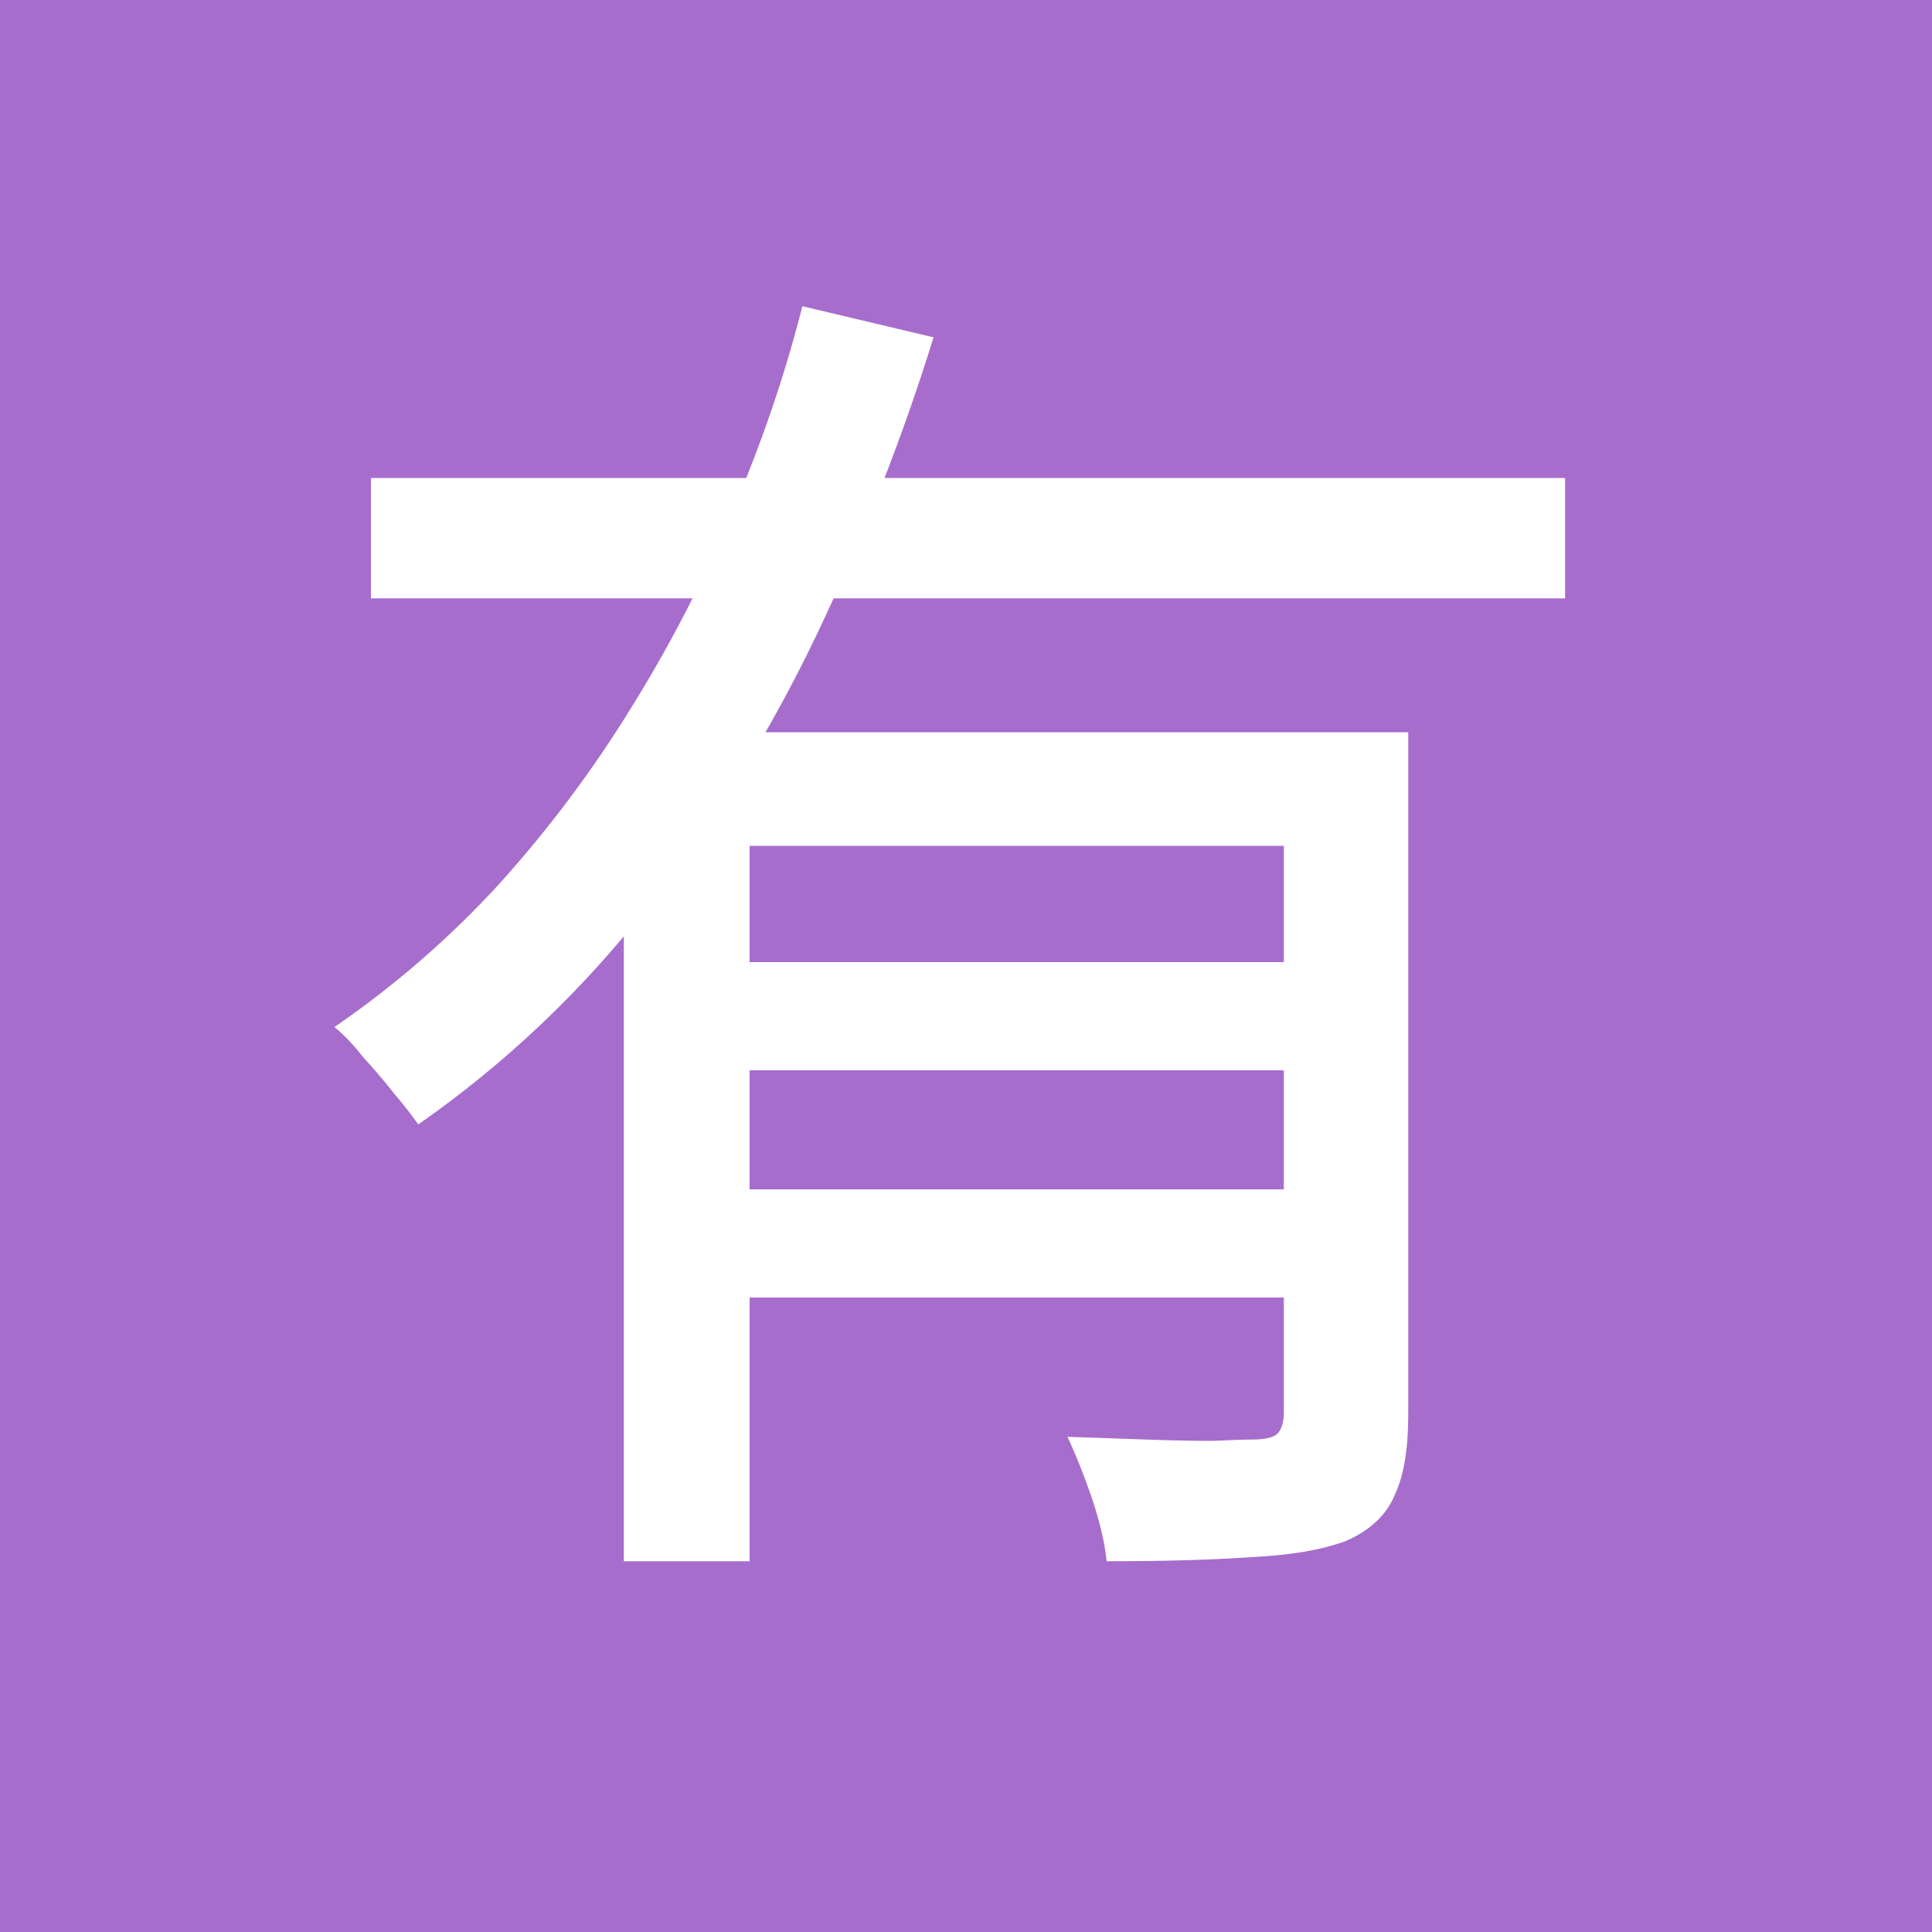
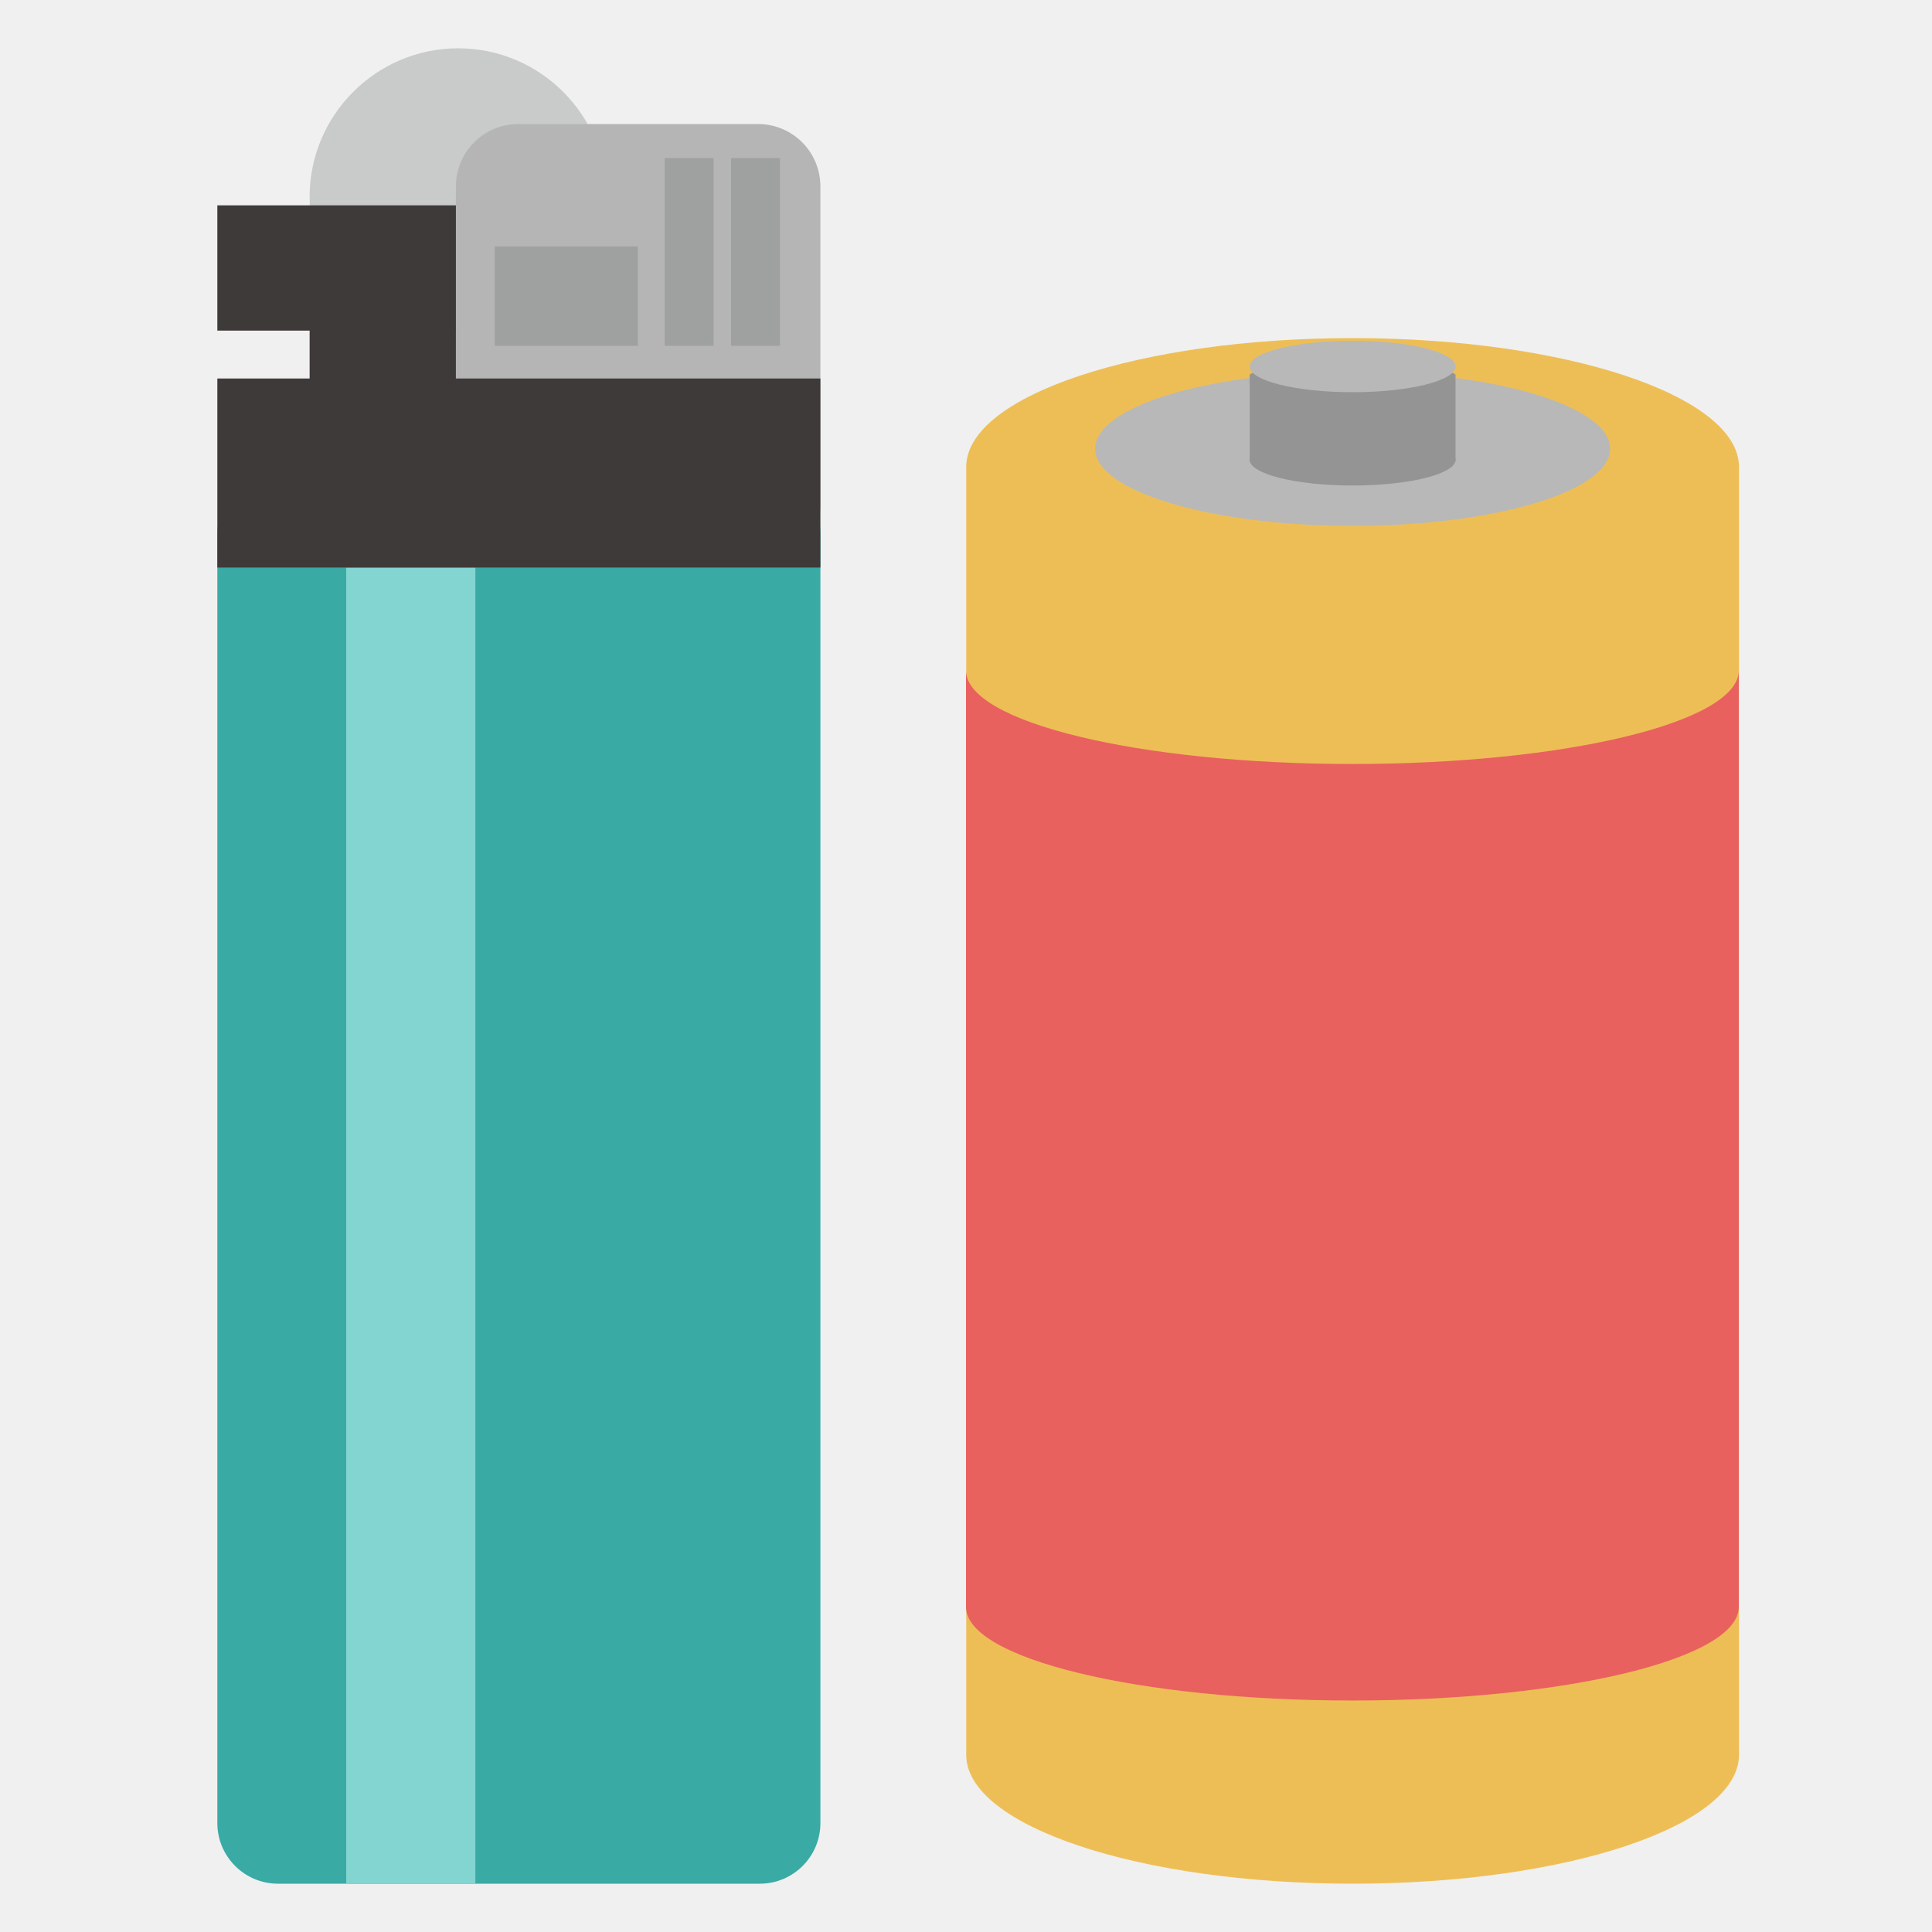
<svg xmlns="http://www.w3.org/2000/svg" width="80" height="80" viewBox="0 0 80 80" fill="none">
-   <g clip-path="url(#clip0_5201_9493)">
-     <rect width="80" height="80" fill="white" />
-     <rect width="80" height="80" fill="#A76DCD" />
-     <path d="M15.36 19.792H64.808V24.776H15.36V19.792ZM29.64 39.84H55.064V44.32H29.64V39.84ZM25.832 30.32H54.28V35.024H31.04V64.648H25.832V30.32ZM53.16 30.32H58.312V58.6C58.312 60.019 58.125 61.12 57.752 61.904C57.416 62.725 56.744 63.36 55.736 63.808C54.728 64.181 53.403 64.405 51.76 64.48C50.155 64.592 48.176 64.648 45.824 64.648C45.749 63.901 45.544 63.024 45.208 62.016C44.872 61.045 44.536 60.205 44.2 59.496C45.32 59.533 46.403 59.571 47.448 59.608C48.493 59.645 49.408 59.664 50.192 59.664C50.976 59.627 51.536 59.608 51.872 59.608C52.357 59.608 52.693 59.533 52.88 59.384C53.067 59.197 53.16 58.899 53.16 58.488V30.32ZM33.224 12.68L38.656 13.968C37.387 18.075 35.781 22.163 33.84 26.232C31.899 30.301 29.547 34.091 26.784 37.6C24.059 41.072 20.904 44.059 17.32 46.56C17.059 46.187 16.723 45.757 16.312 45.272C15.901 44.749 15.472 44.245 15.024 43.76C14.613 43.237 14.221 42.827 13.848 42.528C16.349 40.811 18.627 38.832 20.68 36.592C22.733 34.315 24.563 31.869 26.168 29.256C27.811 26.605 29.211 23.88 30.368 21.08C31.563 18.28 32.515 15.48 33.224 12.68ZM29.64 49.248H55.064V53.728H29.64V49.248Z" fill="white" />
-   </g>
-   <defs>
-     <clipPath id="clip0_5201_9493">
-       <rect width="80" height="80" fill="white" />
-     </clipPath>
-   </defs>
+   <path d="M56.009 14C47.178 14 40.009 16.384 40.009 19.337V72.663C40.009 75.607 47.169 78 56.009 78C64.849 78 72.008 75.616 72.008 72.663V19.337C72.008 16.393 64.849 14 56.009 14Z" fill="#EEBE56" />
+   <path d="M66.673 18.579C66.673 20.349 61.896 21.775 56.009 21.775C50.122 21.775 45.346 20.34 45.346 18.579C45.346 16.818 50.122 15.383 56.009 15.383C61.896 15.383 66.673 16.818 66.673 18.579Z" fill="#B8B8B8" />
+   <path d="M71.999 27.761C71.999 29.901 64.839 31.635 56 31.635C47.16 31.635 40 29.901 40 27.761V66.542C40 68.682 47.16 70.415 56 70.415C64.839 70.415 71.999 68.682 71.999 66.542V27.761Z" fill="#E8615F" />
+   <path d="M56.009 15.175C53.652 15.175 51.747 15.338 51.747 15.527V19.085C51.747 19.283 53.661 19.436 56.009 19.436C58.356 19.436 60.27 19.274 60.27 19.085V15.527C60.27 15.328 58.356 15.175 56.009 15.175Z" fill="#949495" />
+   <path d="M56.009 16.24C58.365 16.24 60.27 15.762 60.27 15.175C60.27 14.588 58.365 14.109 56.009 14.109C53.652 14.109 51.747 14.588 51.747 15.175C51.747 15.762 53.652 16.24 56.009 16.24Z" fill="#B8B8B8" />
+   <path d="M56.009 20.104C58.365 20.104 60.27 19.625 60.27 19.038C60.27 18.451 58.365 17.973 56.009 17.973C53.652 17.973 51.747 18.451 51.747 19.038C51.747 19.625 53.652 20.104 56.009 20.104Z" fill="#949495" />
+   <path d="M31.465 19.587H11.507C10.126 19.587 9 20.712 9 22.093V75.493C9 76.874 10.126 78 11.507 78H31.465C32.846 78 33.971 76.874 33.971 75.493V22.093C33.971 20.712 32.846 19.587 31.465 19.587Z" fill="#3AAAA5" />
+   <path d="M19.684 23.501H14.335V78H19.684V23.501Z" fill="#82D5D1" />
+   <path d="M25.125 8.152C25.125 11.557 22.364 14.305 18.973 14.305C15.582 14.305 12.821 11.543 12.821 8.152C12.821 4.761 15.582 2 18.973 2C22.364 2 25.125 4.761 25.125 8.152Z" fill="#C9CACA" />
+   <path d="M19.684 8.503H9V13.69H19.684V8.503Z" fill="#3E3A39" />
+   <path d="M12.821 9.293V17.349H18.879V9.293H12.821Z" fill="#3E3A39" />
+   <path d="M31.384 5.136H21.465C20.031 5.136 18.878 6.289 18.878 7.723V20.899C18.878 22.333 20.031 23.486 21.465 23.486H31.384C32.818 23.486 33.971 22.333 33.971 20.899V7.723C33.971 6.289 32.818 5.136 31.384 5.136Z" fill="#B5B5B6" />
+   <path d="M33.971 15.673H9V23.501H33.971V15.673Z" fill="#3E3A39" />
+   <path d="M26.412 10.205H20.487V14.319H26.412V10.205Z" fill="#9FA0A0" />
+   <path d="M32.295 6.545H30.272V14.319H32.295V6.545Z" fill="#9FA0A0" />
+   <path d="M29.548 6.545H27.524V14.319H29.548V6.545Z" fill="#9FA0A0" />
</svg>
